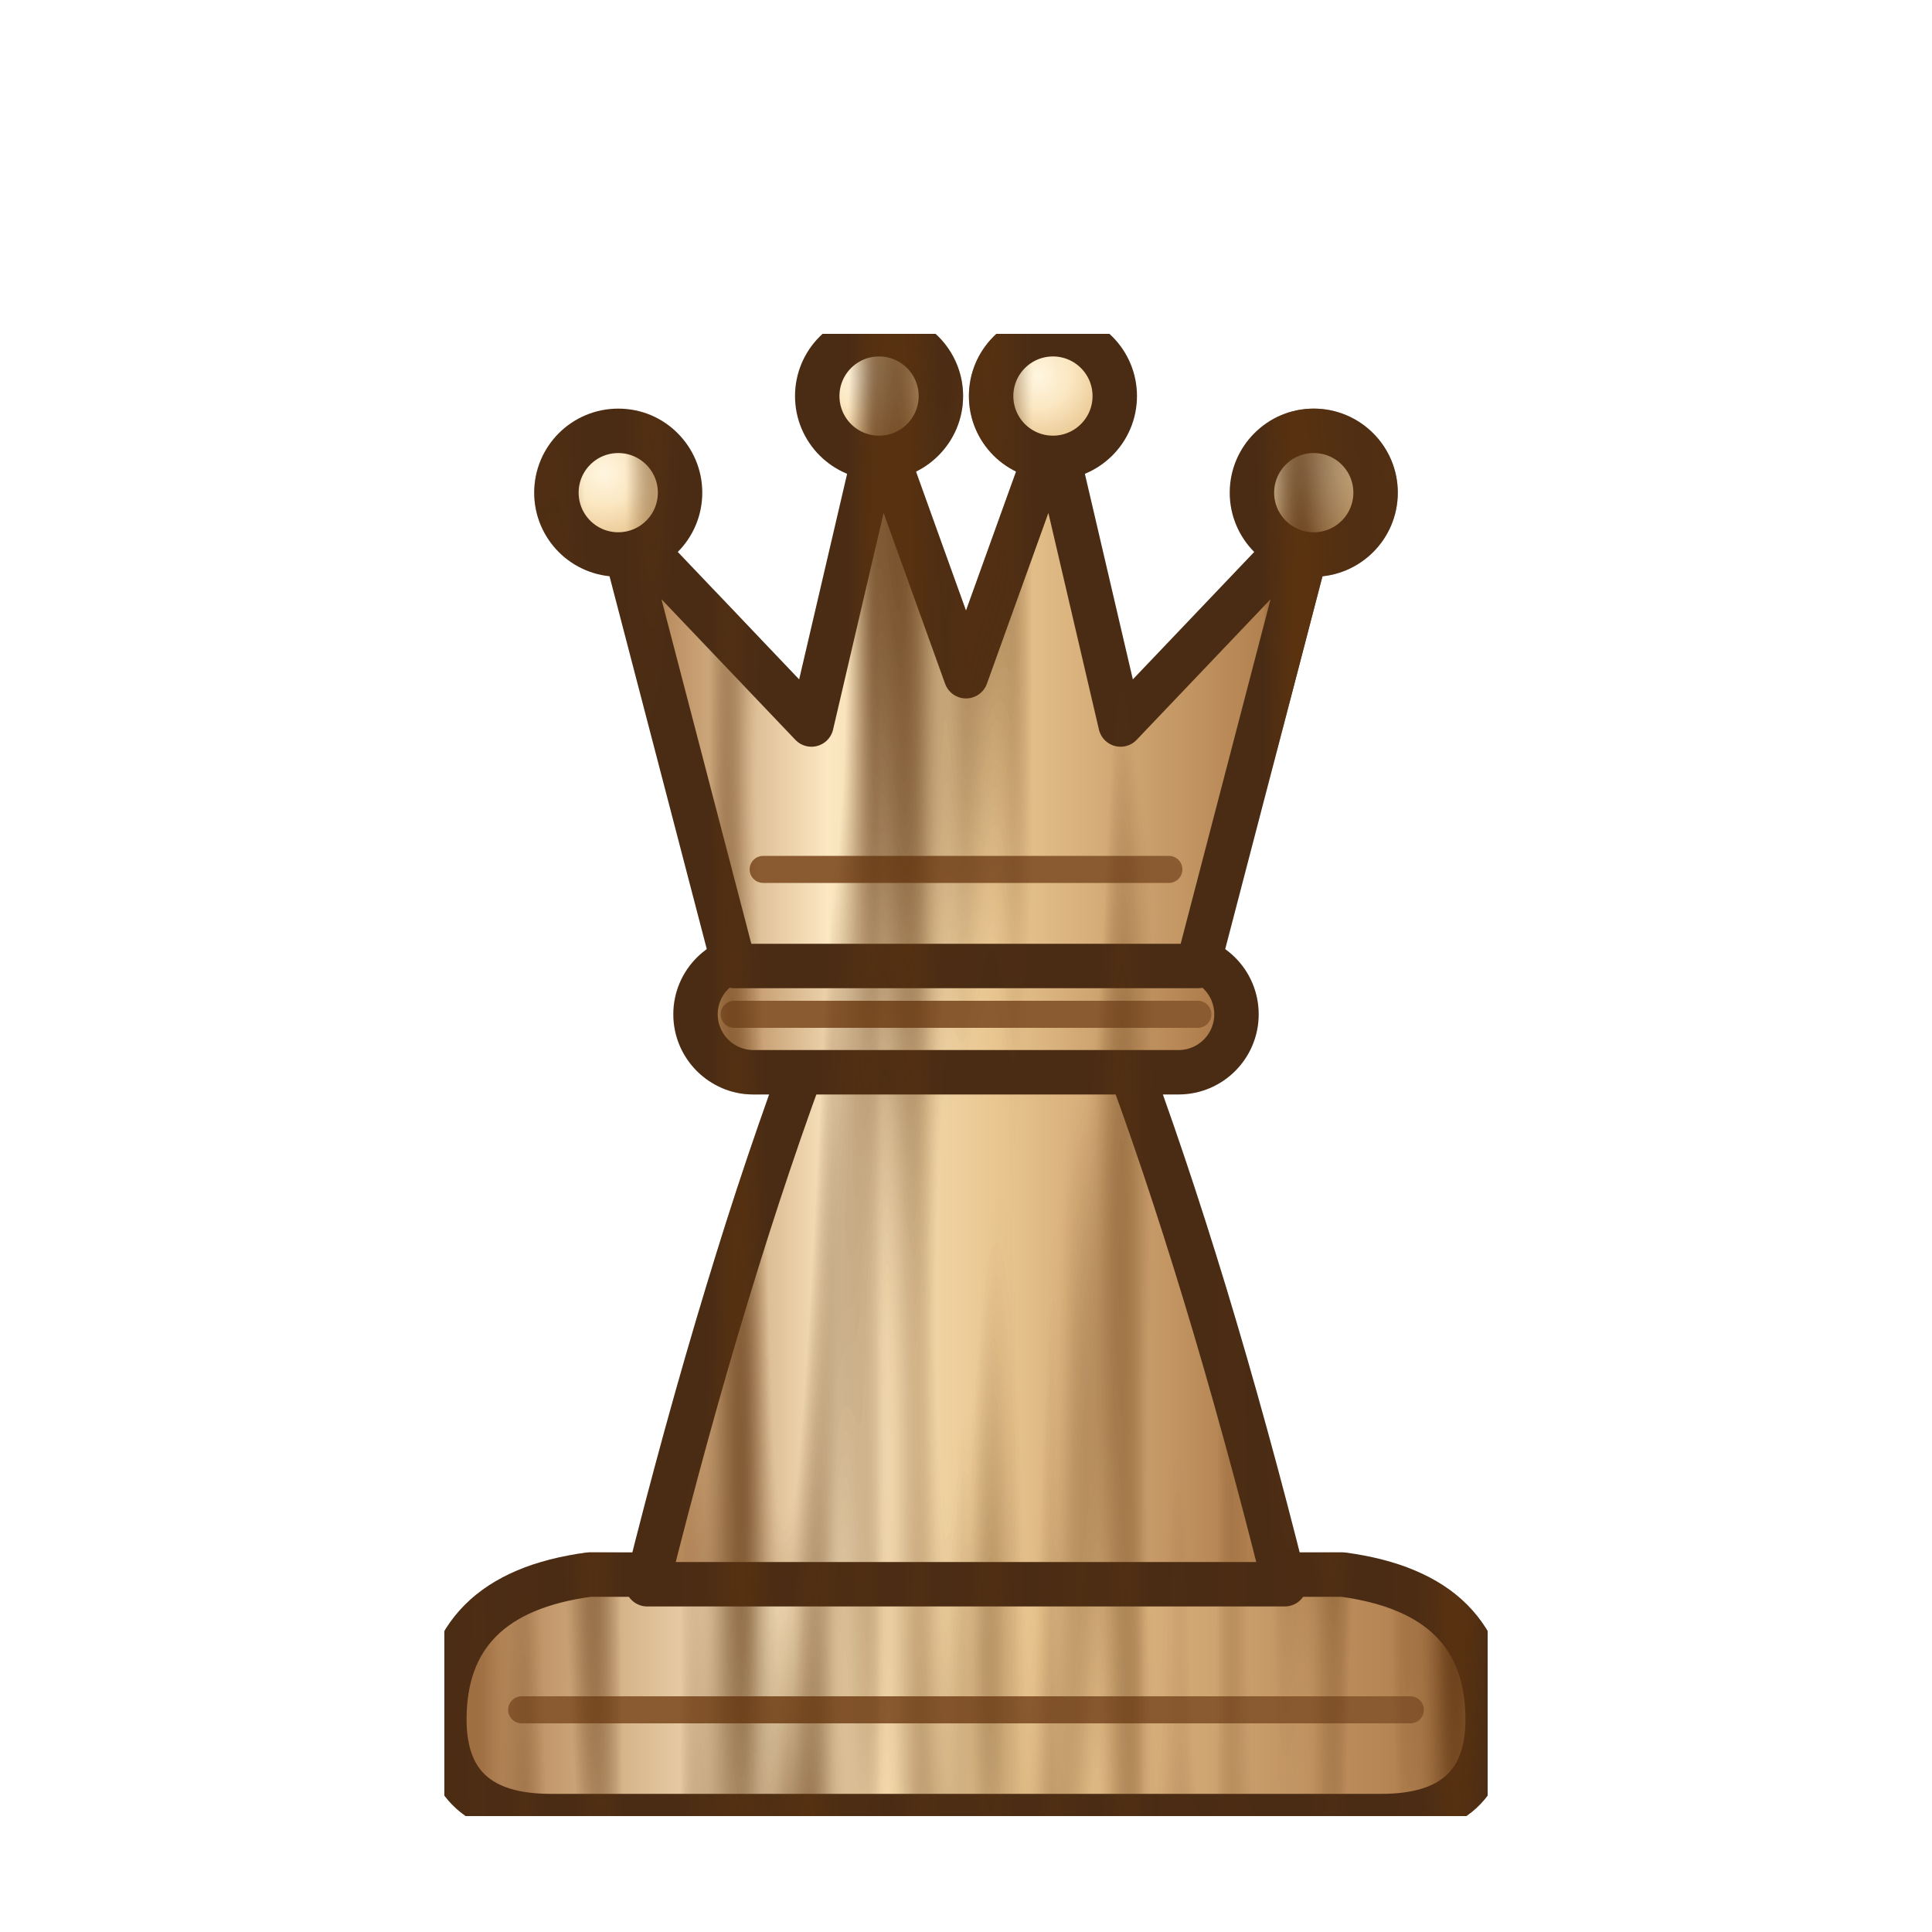
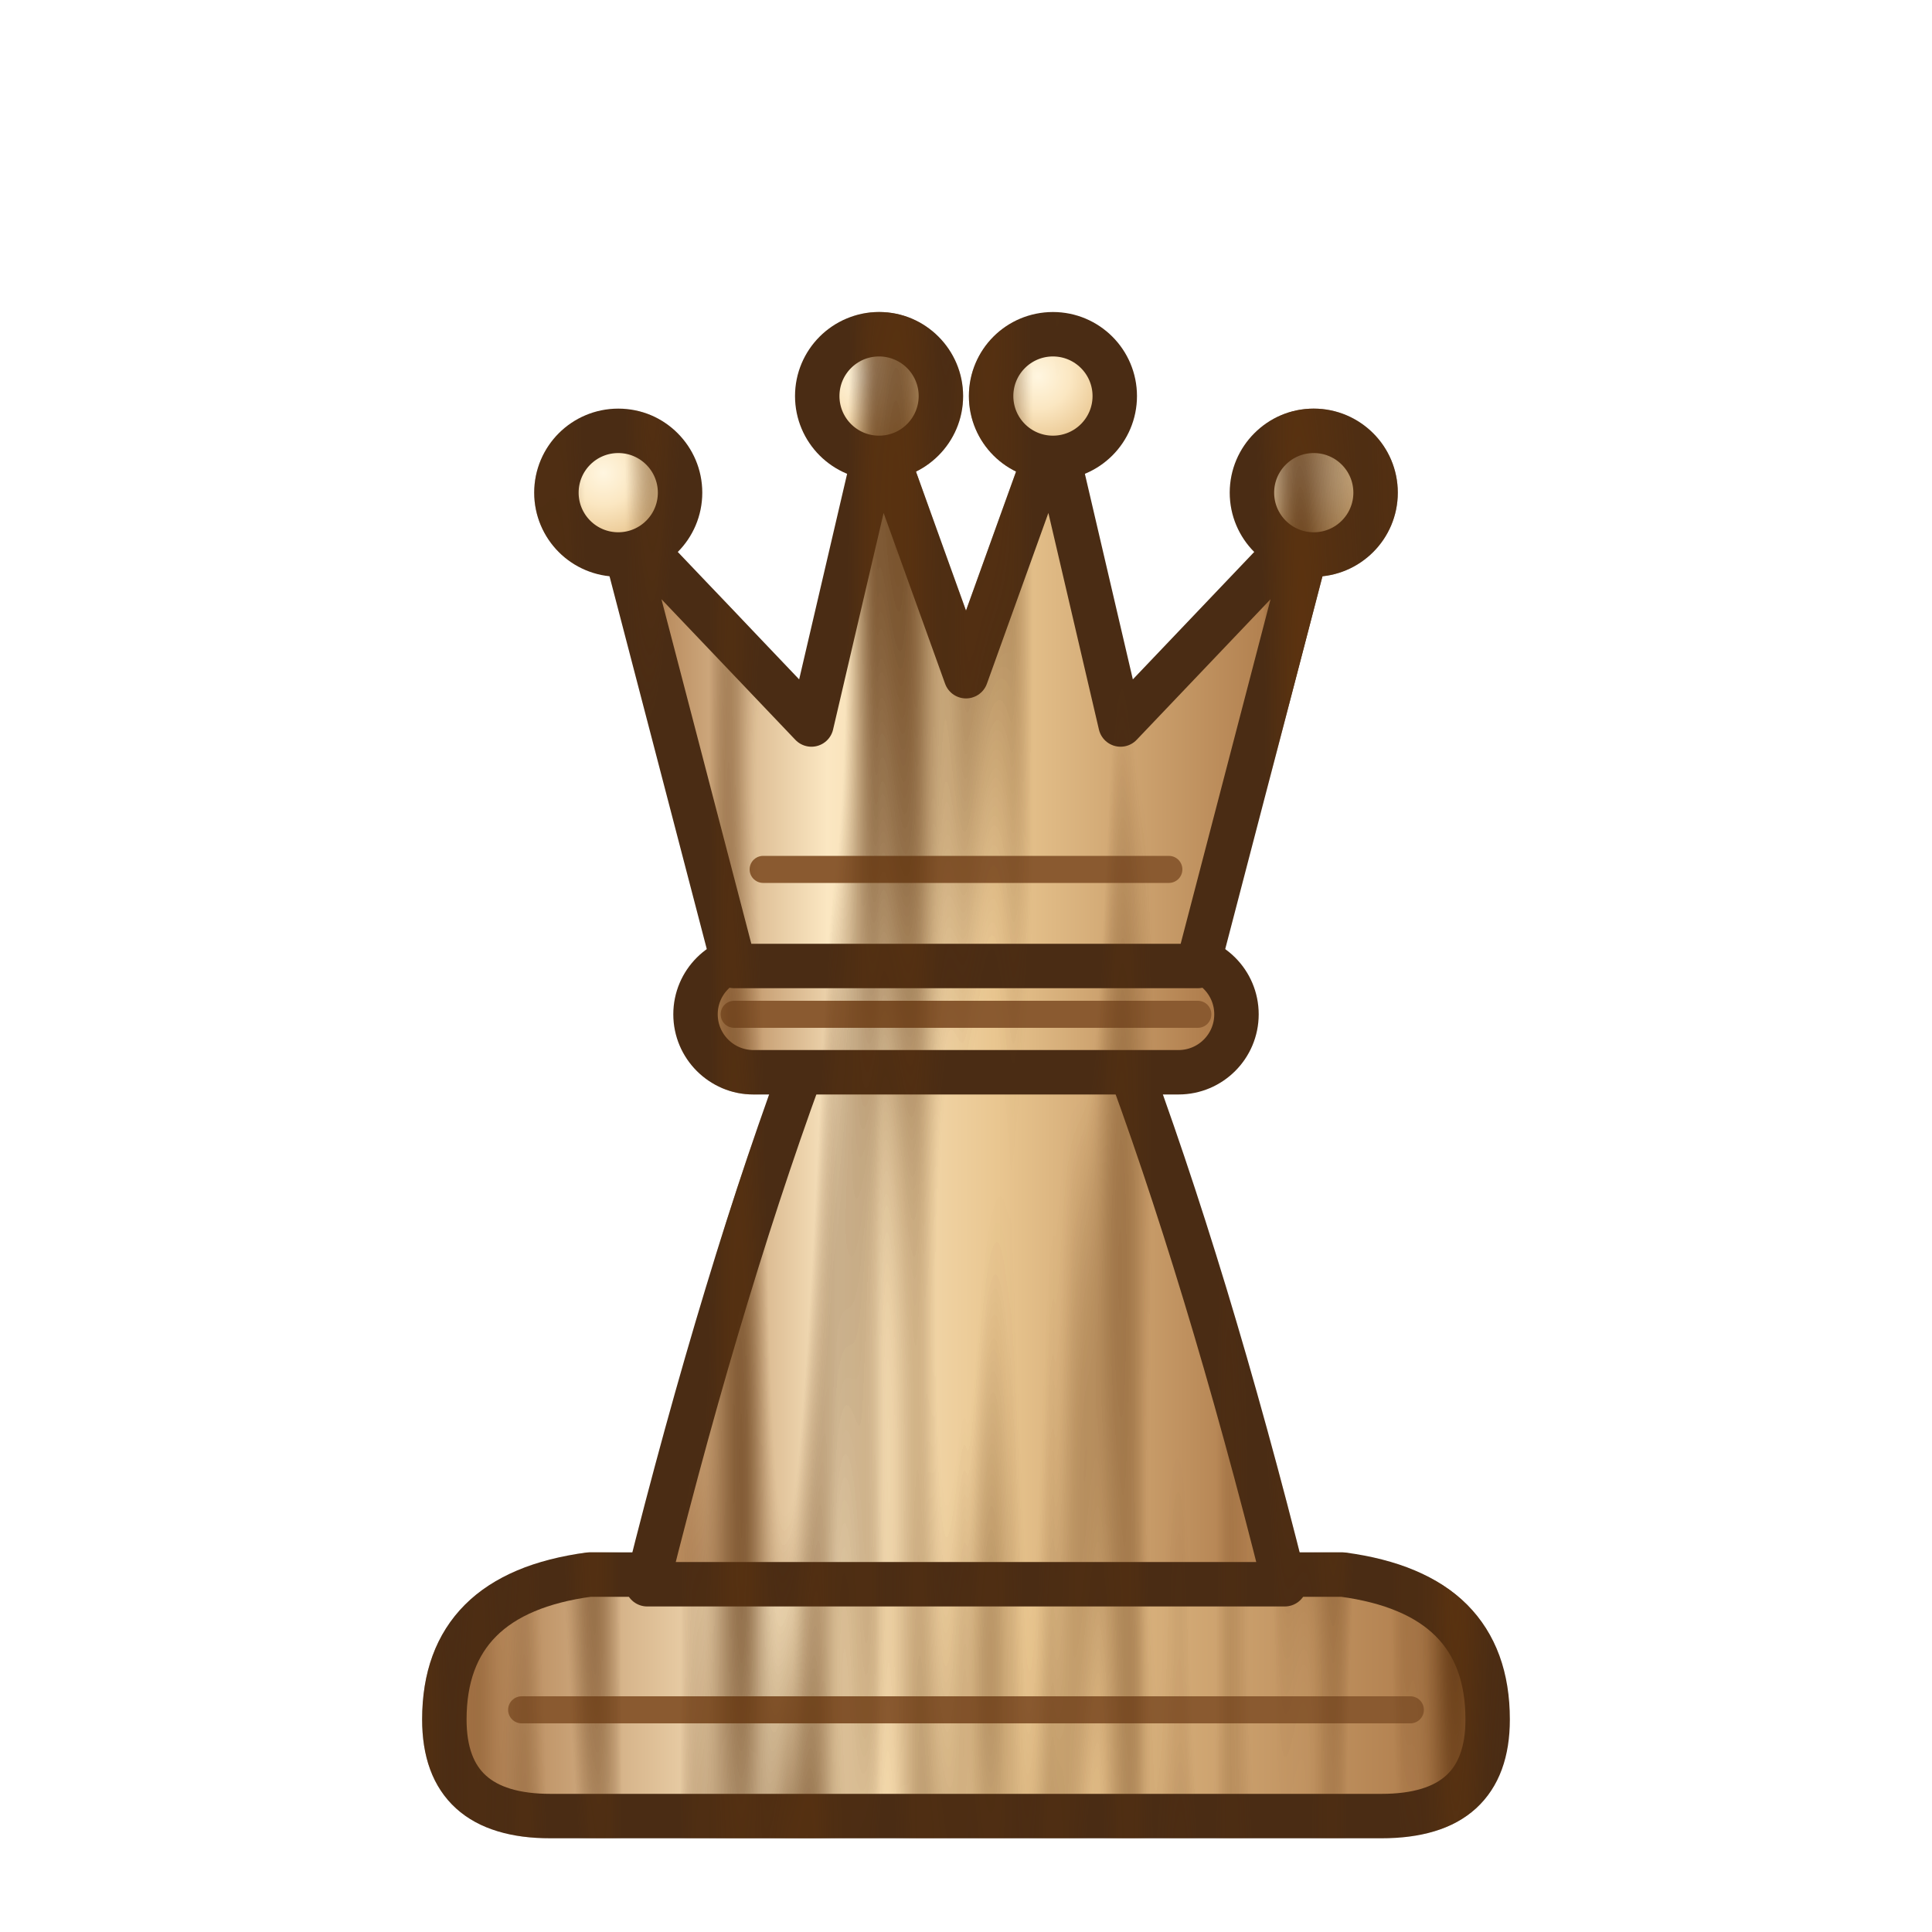
<svg xmlns="http://www.w3.org/2000/svg" viewBox="0 0 100 100">
  <defs>
    <linearGradient id="g" x1="0" y1="0" x2="1" y2="0">
      <stop offset="0" stop-color="#a87444" />
      <stop offset=".3" stop-color="#fbe7c2" />
      <stop offset=".55" stop-color="#e9c690" />
      <stop offset="1" stop-color="#a87444" />
    </linearGradient>
    <radialGradient id="gr" cx=".38" cy=".34" r=".75">
      <stop offset="0" stop-color="#fff6e0" />
      <stop offset=".35" stop-color="#fbe7c2" />
      <stop offset=".75" stop-color="#e9c690" />
      <stop offset="1" stop-color="#a87444" />
    </radialGradient>
-     <filter id="wood" x="0" y="0" width="100%" height="100%" color-interpolation-filters="sRGB">
+     <filter id="wood" x="-8%" y="-8%" width="116%" height="116%" color-interpolation-filters="sRGB">
      <feTurbulence type="fractalNoise" baseFrequency="0.22 0.012" numOctaves="2" seed="5" result="n" />
      <feColorMatrix in="n" type="matrix" values="0 0 0 0 0.36  0 0 0 0 0.20  0 0 0 0 0.06  0 0 0 -2.6 1.45" result="gr" />
      <feComposite in="gr" in2="SourceAlpha" operator="in" result="gi" />
      <feMerge>
        <feMergeNode in="SourceGraphic" />
        <feMergeNode in="gi" />
      </feMerge>
    </filter>
    <style>.gv{fill:none;stroke:#8a5a30;stroke-width:1.4;stroke-linecap:round}.eye{fill:#4a2c14;stroke:none}</style>
  </defs>
  <g filter="url(#wood)" stroke="#4a2c14" stroke-width="2.3" stroke-linejoin="round" stroke-linecap="round">
    <path d="M23 89 Q23 82.5 30.5 81.5 H69.5 Q77 82.5 77 89 Q77 94 71.5 94 H28.5 Q23 94 23 89Z" fill="url(#g)" />
    <path d="M27 88.5 H73" class="gv" />
    <path d="M33.5 82 Q37.5 66 42 54 H58 Q62.5 66 66.5 82Z" fill="url(#g)" />
    <rect x="36" y="49.5" width="28" height="6" rx="3" fill="url(#g)" />
    <path d="M38 52.5 H62" class="gv" />
    <path d="M38 50 L32 27 L42 37.5 L45.5 22.5 L50 35 L54.5 22.5 L58 37.5 L68 27 L62 50Z" fill="url(#g)" />
    <g fill="url(#gr)">
      <circle cx="32" cy="25.5" r="3.2" />
      <circle cx="45.5" cy="20.5" r="3.2" />
      <circle cx="54.5" cy="20.5" r="3.2" />
      <circle cx="68" cy="25.5" r="3.2" />
    </g>
    <path d="M39.5 45 H60.5" class="gv" />
  </g>
</svg>
